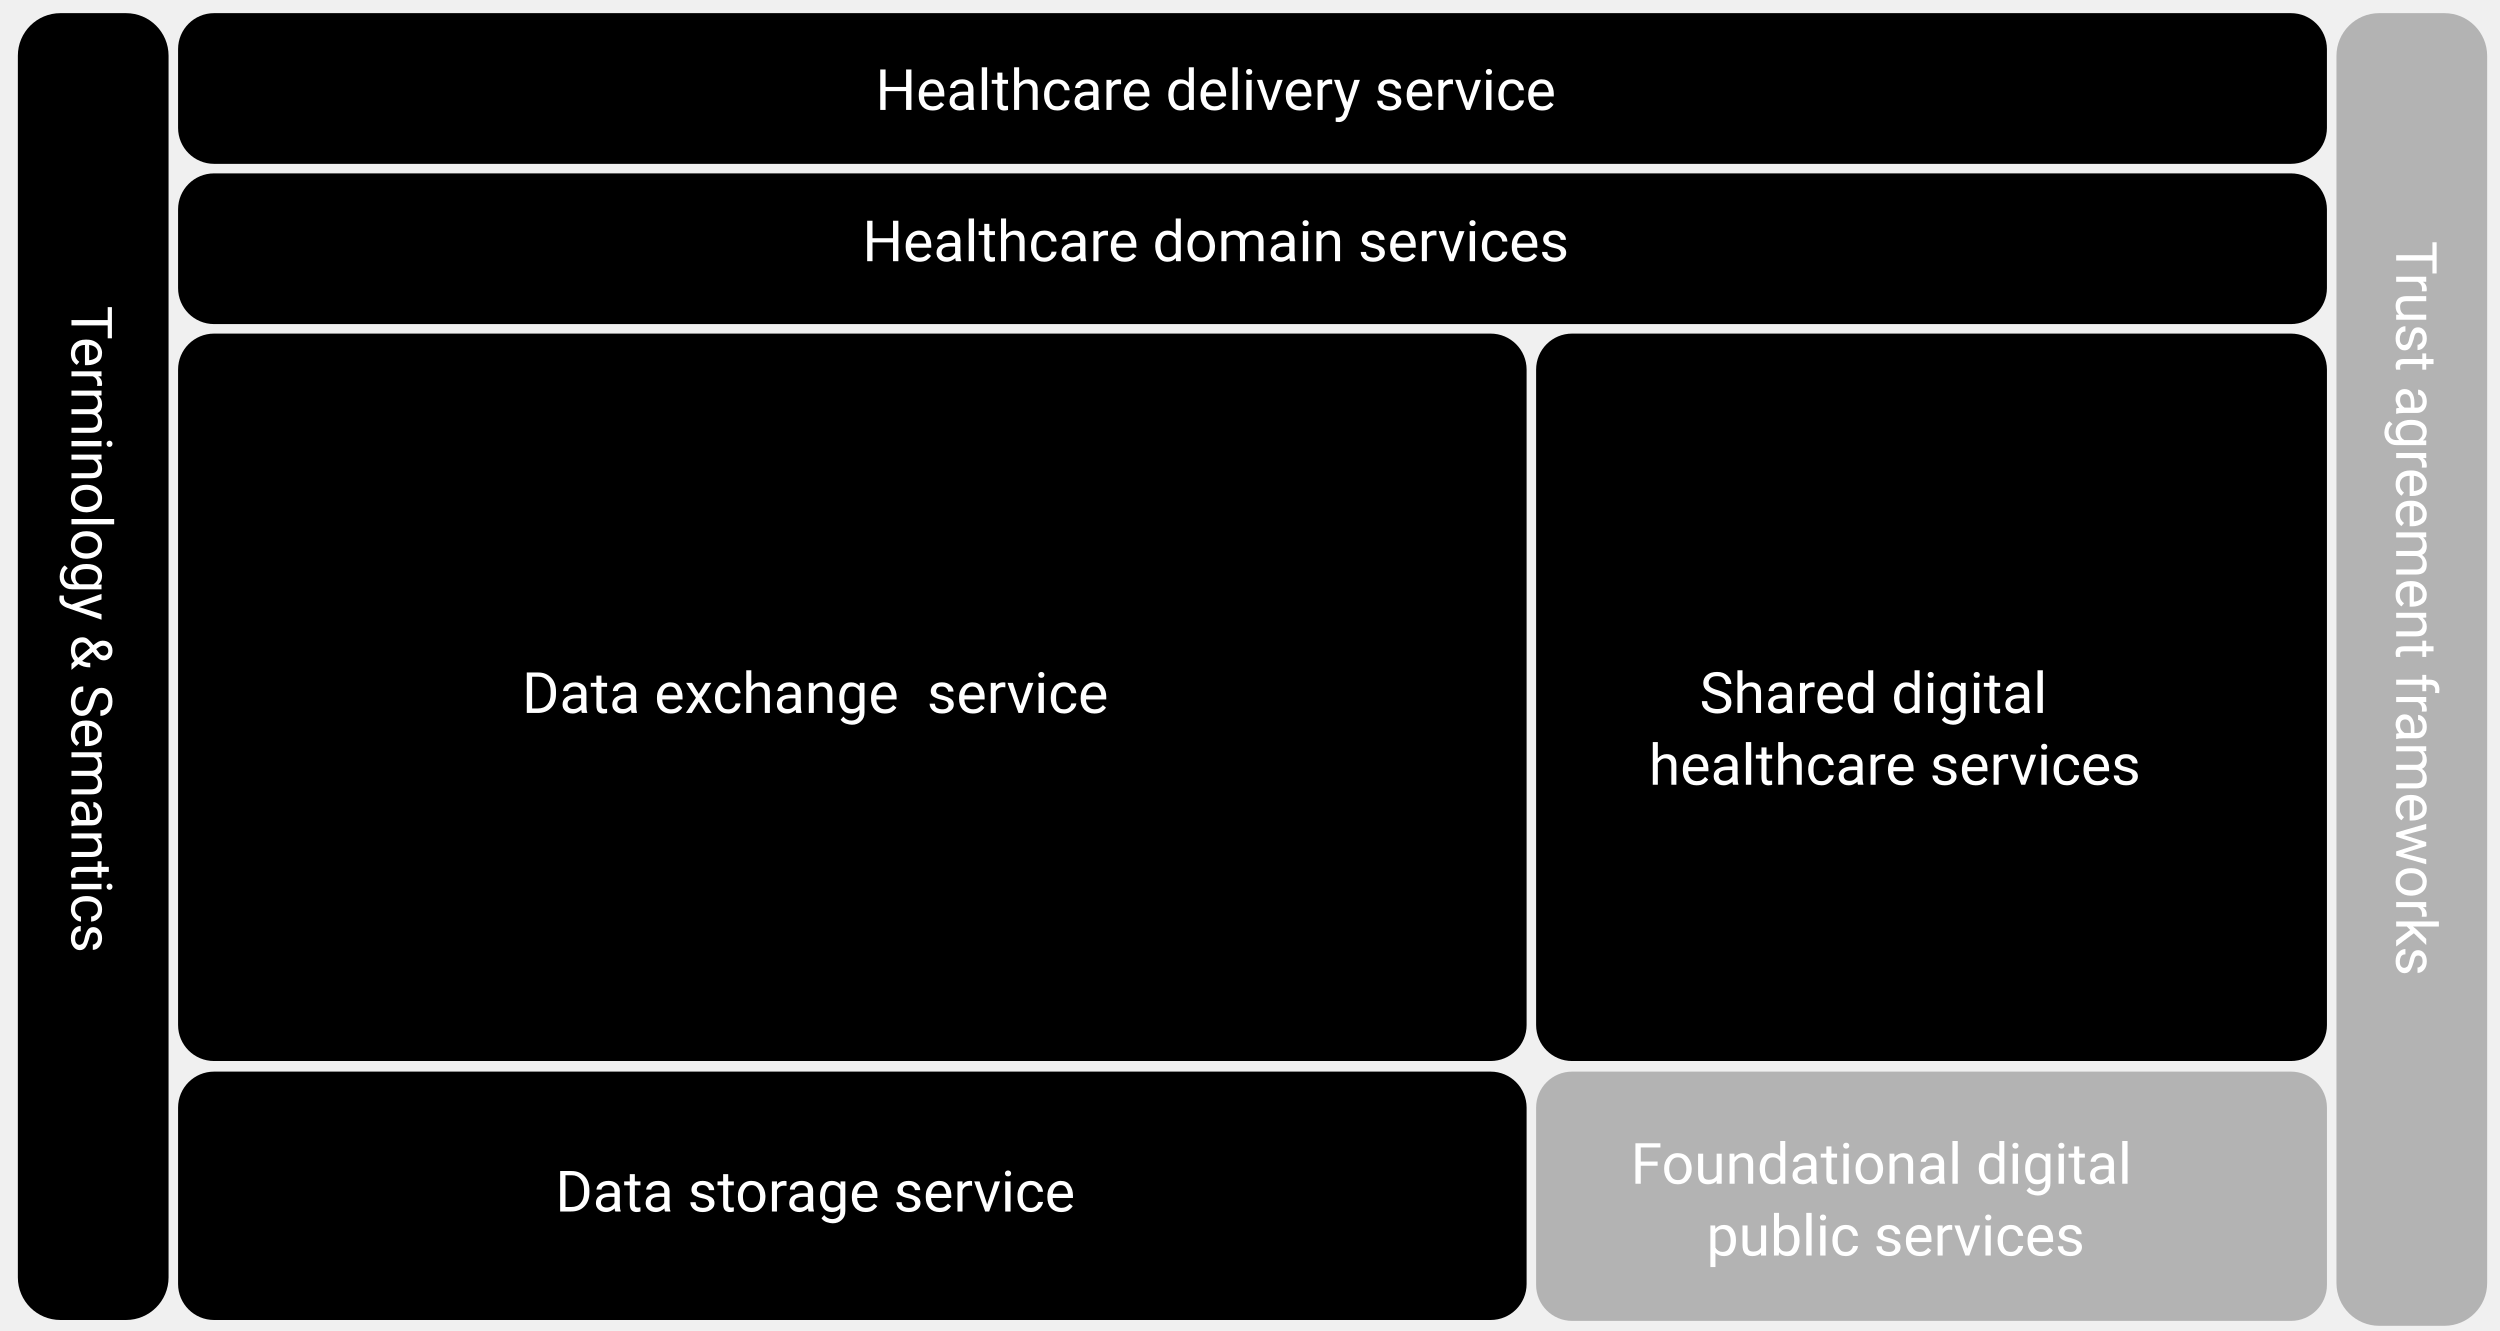
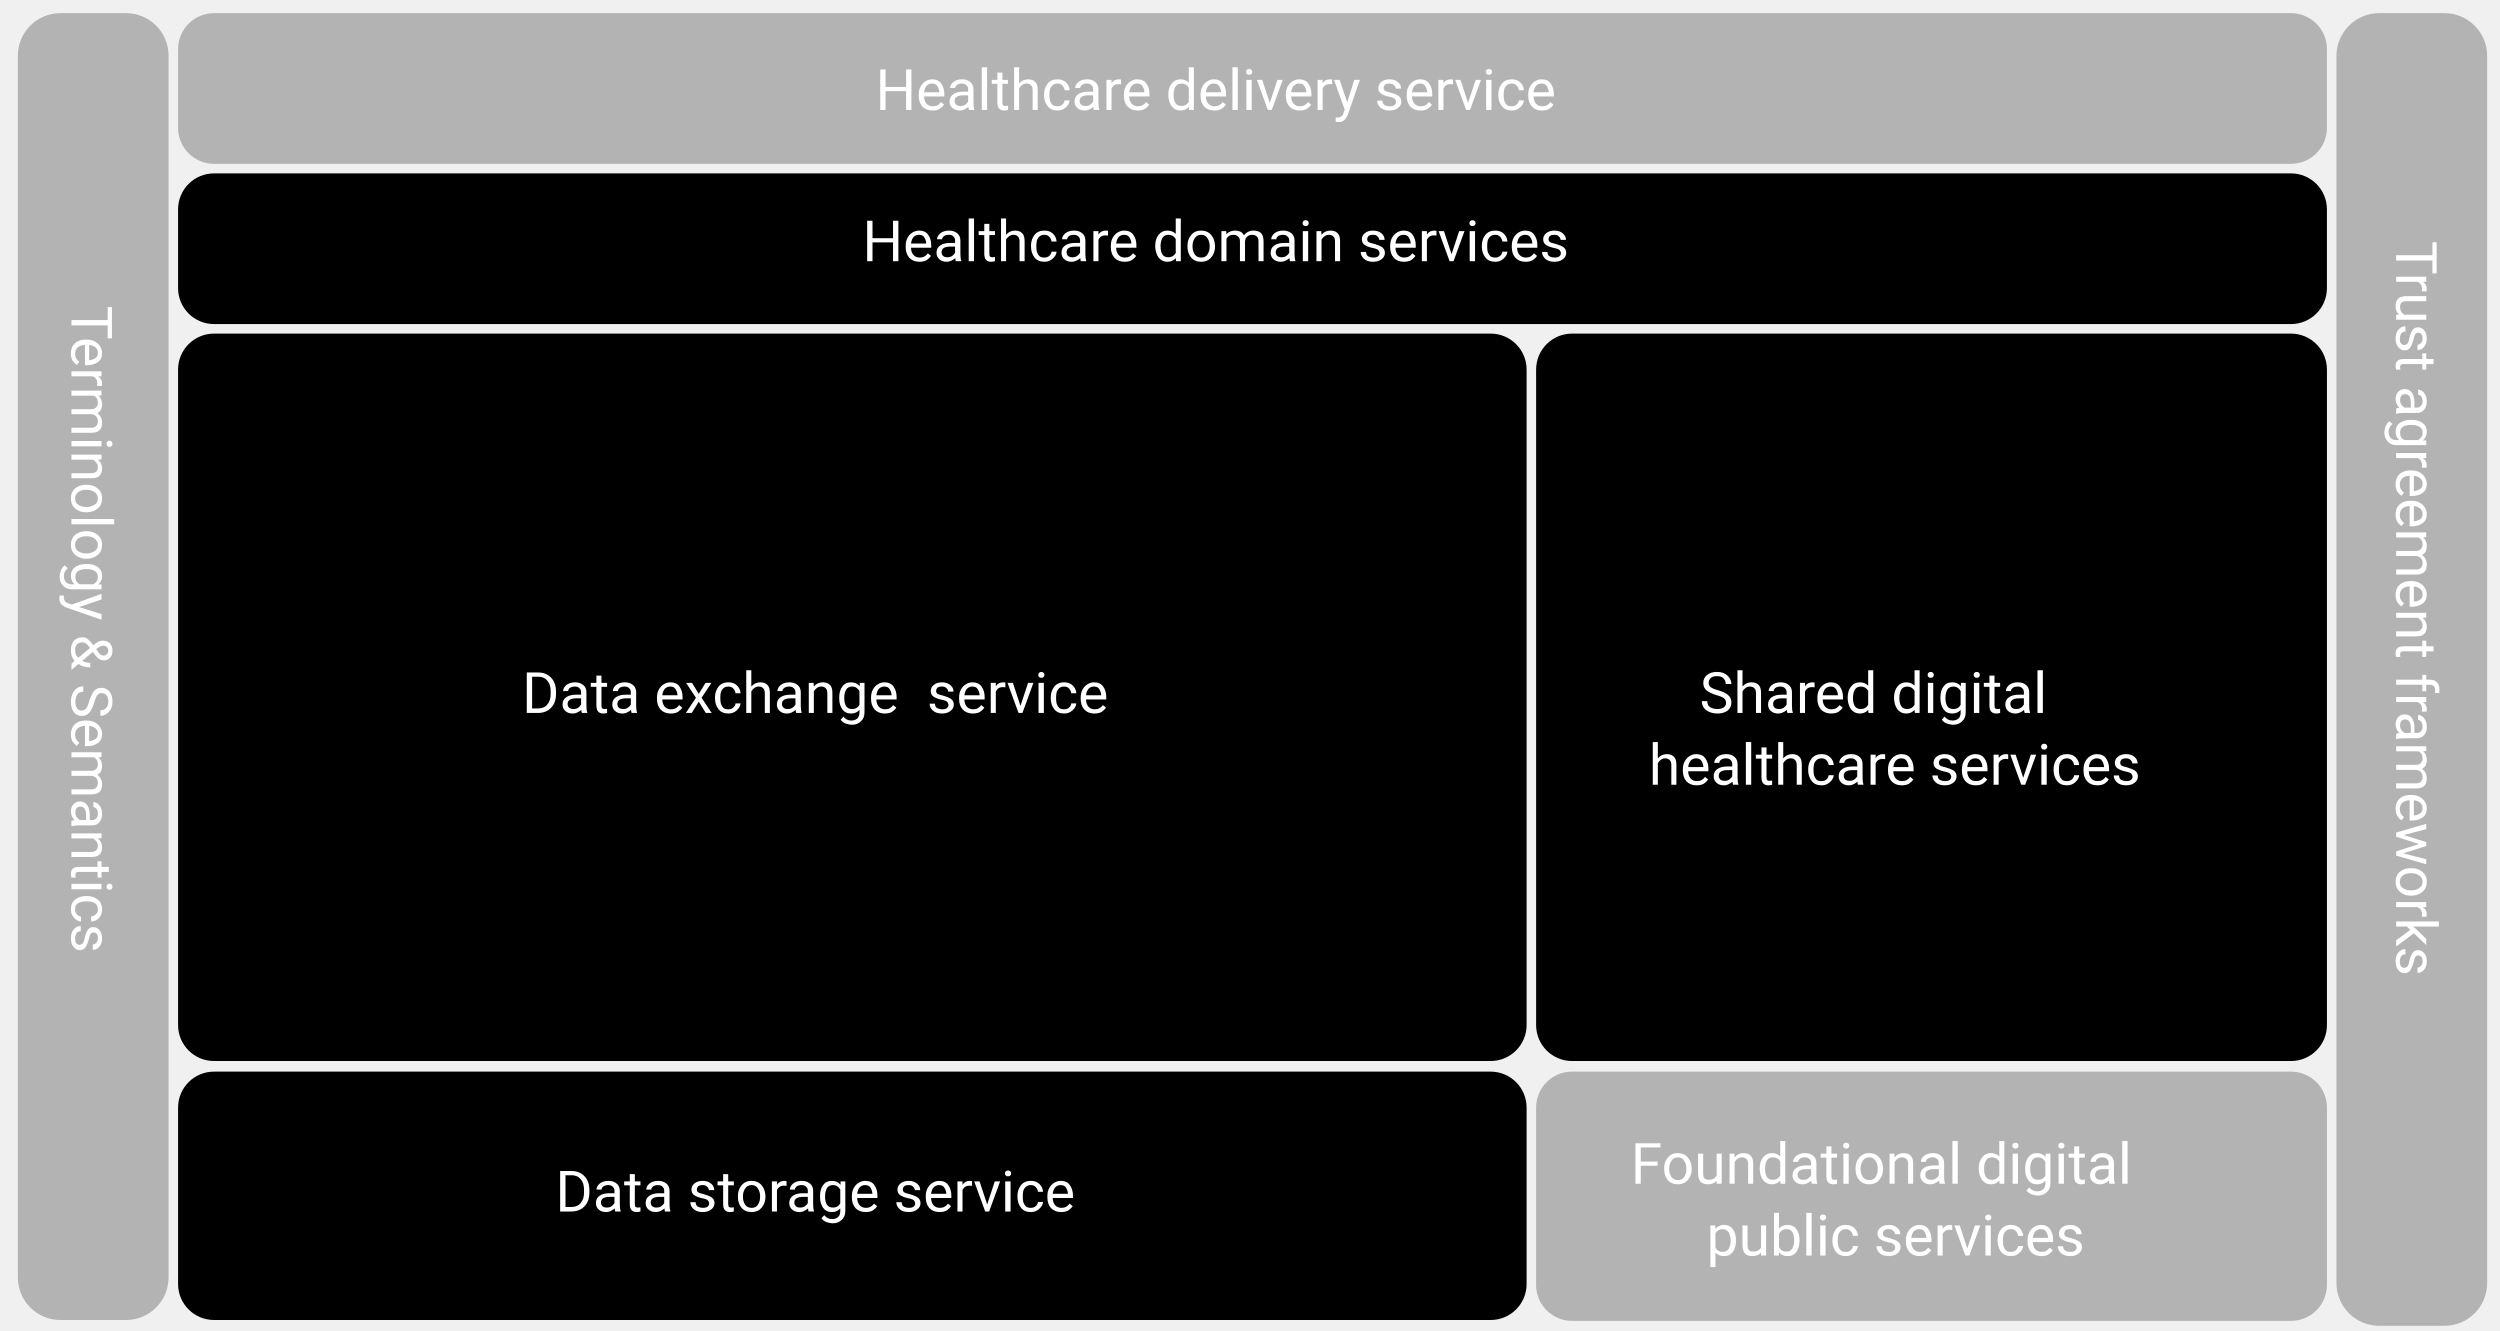
<svg xmlns="http://www.w3.org/2000/svg" width="139mm" height="74mm" viewBox="0 0 139 74" version="1.1" id="svg1">
  <defs id="defs1">
    </defs>
  <g id="layer1" style="display:inline">
    <rect style="fill:#b3b3b3;fill-opacity:1;stroke-width:0.063" id="rect4" width="43.97" height="13.859" x="85.408" y="59.582" rx="2" />
    <rect style="fill:#b3b3b3;fill-opacity:1;stroke-width:0.063" id="rect4-8" width="72.984" height="8.379" x="-73.715" y="129.907" rx="2.377" transform="rotate(-90)" />
-     <rect style="fill:#000000;fill-opacity:1;stroke-width:0.063" id="rect4-8-0" width="72.661" height="8.379" x="-73.392" y="0.993" rx="2.366" transform="rotate(-90)" />
+     <rect style="fill:#b3b3b3;fill-opacity:1;stroke-width:0.063" id="rect4-8-0" width="72.661" height="8.379" x="-73.392" y="0.993" rx="2.366" transform="rotate(-90)" />
    <rect style="fill:#000000;fill-opacity:1;stroke-width:0.08" id="rect4-9" width="119.476" height="8.379" x="9.901" y="9.64" rx="2" />
-     <rect style="fill:#000000;fill-opacity:1;stroke-width:0.08" id="rect4-9-7" width="119.476" height="8.379" x="9.901" y="0.731" rx="2" />
+     <rect style="fill:#b3b3b3;fill-opacity:1;stroke-width:0.08" id="rect4-9-7" width="119.476" height="8.379" x="9.901" y="0.731" rx="2" />
    <rect style="fill:#000000;fill-opacity:1;stroke-width:0.14" id="rect4-9-4" width="74.978" height="40.445" x="9.901" y="18.548" rx="2" />
    <rect style="fill:#000000;fill-opacity:1;stroke-width:0.107" id="rect4-9-4-3" width="43.97" height="40.445" x="85.408" y="18.548" rx="2" />
    <rect style="display:inline;fill:#000000;fill-opacity:1;stroke-width:0.082" id="rect4-5" width="74.978" height="13.81" x="9.901" y="59.582" rx="2" />
  </g>
  <g id="layer2" style="display:inline">
    <text xml:space="preserve" style="font-size:3.175px;text-align:start;writing-mode:lr-tb;direction:ltr;text-anchor:start;fill:#ff0000;fill-opacity:1;stroke-width:0.265" x="107.333" y="39.641" id="text5-5-1-4">
      <tspan id="tspan5-0-3-6" style="font-style:normal;font-variant:normal;font-weight:normal;font-stretch:normal;font-family:Roboto;-inkscape-font-specification:Roboto;text-align:center;text-anchor:middle;fill:#ffffff;stroke-width:0.265" x="107.333" y="39.641">Shared digital </tspan>
      <tspan style="font-style:normal;font-variant:normal;font-weight:normal;font-stretch:normal;font-family:Roboto;-inkscape-font-specification:Roboto;text-align:center;text-anchor:middle;fill:#ffffff;stroke-width:0.265" x="107.333" y="43.633" id="tspan7">healthcare services</tspan>
    </text>
    <text xml:space="preserve" style="font-size:3.175px;text-align:start;writing-mode:lr-tb;direction:ltr;text-anchor:start;fill:#ff0000;fill-opacity:1;stroke-width:0.265" x="47.311" y="39.641" id="text5-5-1-4-8">
      <tspan id="tspan5-0-3-6-4" style="font-style:normal;font-variant:normal;font-weight:normal;font-stretch:normal;font-family:Roboto;-inkscape-font-specification:Roboto;text-align:center;text-anchor:middle;fill:#ffffff;stroke-width:0.265" x="47.311" y="39.641">Data exchange  service</tspan>
    </text>
    <text xml:space="preserve" style="font-size:3.175px;text-align:start;writing-mode:lr-tb;direction:ltr;text-anchor:start;fill:#ff0000;fill-opacity:1;stroke-width:0.265" x="47.311" y="67.358" id="text5-5-1-4-8-3">
      <tspan id="tspan5-0-3-6-4-6" style="font-style:normal;font-variant:normal;font-weight:normal;font-stretch:normal;font-family:Roboto;-inkscape-font-specification:Roboto;text-align:center;text-anchor:middle;fill:#ffffff;stroke-width:0.265" x="47.311" y="67.358">Data storage service</tspan>
    </text>
    <text xml:space="preserve" style="font-size:3.175px;text-align:start;writing-mode:lr-tb;direction:ltr;text-anchor:start;fill:#ff0000;fill-opacity:1;stroke-width:0.265" x="69.579" y="6.114" id="text5">
      <tspan id="tspan5" style="font-style:normal;font-variant:normal;font-weight:normal;font-stretch:normal;font-family:Roboto;-inkscape-font-specification:Roboto;text-align:center;text-anchor:middle;fill:#ffffff;stroke-width:0.265" x="69.579" y="6.114">Healthcare delivery service</tspan>
    </text>
    <text xml:space="preserve" style="font-size:3.175px;text-align:start;writing-mode:lr-tb;direction:ltr;text-anchor:start;fill:#ff0000;fill-opacity:1;stroke-width:0.265" x="69.579" y="14.524" id="text5-0">
      <tspan id="tspan5-1" style="font-style:normal;font-variant:normal;font-weight:normal;font-stretch:normal;font-family:Roboto;-inkscape-font-specification:Roboto;text-align:center;text-anchor:middle;fill:#ffffff;stroke-width:0.265" x="69.579" y="14.524">Healthcare domain services</tspan>
    </text>
    <text xml:space="preserve" style="font-size:3.175px;text-align:start;writing-mode:lr-tb;direction:ltr;text-anchor:start;fill:#ff0000;fill-opacity:1;stroke-width:0.265" x="35.811" y="-133.226" id="text5-2" transform="rotate(90)">
      <tspan id="tspan5-6" style="font-style:normal;font-variant:normal;font-weight:normal;font-stretch:normal;font-family:Roboto;-inkscape-font-specification:Roboto;text-align:center;text-anchor:middle;fill:#ffffff;stroke-width:0.265" x="35.811" y="-133.226">Trust agreement frameworks</tspan>
    </text>
    <text xml:space="preserve" style="font-size:3.175px;text-align:start;writing-mode:lr-tb;direction:ltr;text-anchor:start;fill:#ff0000;fill-opacity:1;stroke-width:0.265" x="36.975" y="-3.973" id="text5-2-7" transform="rotate(90)">
      <tspan id="tspan5-6-5" style="font-style:normal;font-variant:normal;font-weight:normal;font-stretch:normal;font-family:Roboto;-inkscape-font-specification:Roboto;text-align:center;text-anchor:middle;fill:#ffffff;stroke-width:0.265" x="36.975" y="-3.973">Terminology &amp; Semantics</tspan>
    </text>
    <text xml:space="preserve" style="font-size:3.175px;text-align:start;writing-mode:lr-tb;direction:ltr;text-anchor:start;fill:#ff0000;fill-opacity:1;stroke-width:0.265" x="107.378" y="65.817" id="text5-5-1">
      <tspan style="font-style:normal;font-variant:normal;font-weight:normal;font-stretch:normal;font-family:Roboto;-inkscape-font-specification:Roboto;text-align:center;text-anchor:middle;fill:#ffffff;stroke-width:0.265" x="107.378" y="65.817" id="tspan8">Foundational digital</tspan>
      <tspan style="font-style:normal;font-variant:normal;font-weight:normal;font-stretch:normal;font-family:Roboto;-inkscape-font-specification:Roboto;text-align:center;text-anchor:middle;fill:#ffffff;stroke-width:0.265" x="107.378" y="69.809" id="tspan9">public services</tspan>
    </text>
  </g>
  <g id="layer3" style="display:none">
    <rect style="display:inline;fill:#808080;fill-opacity:1;stroke-width:0.057" id="rect4-9-7-1" width="68.802" height="7.295" x="10.529" y="1.273" rx="1.6" />
    <rect style="display:inline;fill:#808080;fill-opacity:1;stroke-width:0.033" id="rect4-9-7-1-3" width="42.911" height="3.903" x="85.937" y="54.589" rx="1.6" />
    <text xml:space="preserve" style="font-style:normal;font-variant:normal;font-weight:normal;font-stretch:normal;font-size:2.469px;font-family:Roboto;-inkscape-font-specification:Roboto;text-align:center;writing-mode:lr-tb;direction:ltr;text-anchor:middle;fill:#808080;fill-opacity:1;stroke-width:0.265" x="107.365" y="57.481" id="text6">
      <tspan id="tspan6" style="font-size:2.469px;fill:#ffffff;stroke-width:0.265" x="107.365" y="57.481">Product catalogue</tspan>
    </text>
    <rect style="display:inline;fill:#808080;fill-opacity:1;stroke-width:0.033" id="rect4-9-7-1-3-3" width="42.911" height="3.903" x="85.792" y="19.139" rx="1.6" />
    <text xml:space="preserve" style="font-style:normal;font-variant:normal;font-weight:normal;font-stretch:normal;font-size:2.469px;font-family:Roboto;-inkscape-font-specification:Roboto;text-align:center;writing-mode:lr-tb;direction:ltr;text-anchor:middle;display:inline;fill:#808080;fill-opacity:1;stroke-width:0.265" x="106.908" y="21.903" id="text6-8">
      <tspan id="tspan6-0" style="font-size:2.469px;fill:#ffffff;stroke-width:0.265" x="106.908" y="21.903">Authentication</tspan>
    </text>
    <rect style="display:inline;fill:#808080;fill-opacity:1;stroke-width:0.033" id="rect4-9-7-1-3-3-2" width="42.911" height="3.903" x="85.937" y="23.576" rx="1.6" />
    <text xml:space="preserve" style="font-style:normal;font-variant:normal;font-weight:normal;font-stretch:normal;font-size:2.469px;font-family:Roboto;-inkscape-font-specification:Roboto;text-align:center;writing-mode:lr-tb;direction:ltr;text-anchor:middle;display:inline;fill:#808080;fill-opacity:1;stroke-width:0.265" x="107.023" y="26.339" id="text6-8-0">
      <tspan id="tspan6-0-1" style="font-size:2.469px;fill:#ffffff;stroke-width:0.265" x="107.023" y="26.339">Autorisation</tspan>
    </text>
    <rect style="display:inline;fill:#808080;fill-opacity:1;stroke-width:0.033" id="rect4-9-7-1-3-3-2-1" width="42.911" height="3.903" x="85.937" y="28.008" rx="1.6" />
    <text xml:space="preserve" style="font-style:normal;font-variant:normal;font-weight:normal;font-stretch:normal;font-size:2.469px;font-family:Roboto;-inkscape-font-specification:Roboto;text-align:center;writing-mode:lr-tb;direction:ltr;text-anchor:middle;display:inline;fill:#808080;fill-opacity:1;stroke-width:0.265" x="106.947" y="30.749" id="text6-8-0-8">
      <tspan id="tspan6-0-1-9" style="font-size:2.469px;fill:#ffffff;stroke-width:0.265" x="106.947" y="30.749">Adressing and localisation</tspan>
    </text>
    <rect style="display:inline;fill:#808080;fill-opacity:1;stroke-width:0.033" id="rect4-9-7-1-3-3-2-1-3" width="42.911" height="3.903" x="85.937" y="32.44" rx="1.6" />
    <text xml:space="preserve" style="font-style:normal;font-variant:normal;font-weight:normal;font-stretch:normal;font-size:2.469px;font-family:Roboto;-inkscape-font-specification:Roboto;text-align:center;writing-mode:lr-tb;direction:ltr;text-anchor:middle;display:inline;fill:#808080;fill-opacity:1;stroke-width:0.265" x="106.947" y="35.181" id="text6-8-0-8-9">
      <tspan id="tspan6-0-1-9-8" style="font-size:2.469px;fill:#ffffff;stroke-width:0.265" x="106.947" y="35.181">Consent management</tspan>
    </text>
    <rect style="display:inline;fill:#808080;fill-opacity:1;stroke-width:0.033" id="rect4-9-7-1-3-3-2-1-3-7" width="42.911" height="3.903" x="85.937" y="36.872" rx="1.6" />
    <text xml:space="preserve" style="font-style:normal;font-variant:normal;font-weight:normal;font-stretch:normal;font-size:2.469px;font-family:Roboto;-inkscape-font-specification:Roboto;text-align:center;writing-mode:lr-tb;direction:ltr;text-anchor:middle;display:inline;fill:#808080;fill-opacity:1;stroke-width:0.265" x="106.947" y="39.613" id="text6-8-0-8-9-8">
      <tspan id="tspan6-0-1-9-8-3" style="font-size:2.469px;fill:#ffffff;stroke-width:0.265" x="106.947" y="39.613">Logging</tspan>
    </text>
    <rect style="display:inline;fill:#808080;fill-opacity:1;stroke-width:0.033" id="rect4-9-7-1-3-3-2-1-3-7-0" width="42.911" height="3.903" x="85.937" y="41.304" rx="1.6" />
    <text xml:space="preserve" style="font-style:normal;font-variant:normal;font-weight:normal;font-stretch:normal;font-size:2.469px;font-family:Roboto;-inkscape-font-specification:Roboto;text-align:center;writing-mode:lr-tb;direction:ltr;text-anchor:middle;display:inline;fill:#808080;fill-opacity:1;stroke-width:0.265" x="106.947" y="44.045" id="text6-8-0-8-9-8-7">
      <tspan id="tspan6-0-1-9-8-3-3" style="font-size:2.469px;fill:#ffffff;stroke-width:0.265" x="106.947" y="44.045">Client registry</tspan>
    </text>
    <rect style="display:inline;fill:#808080;fill-opacity:1;stroke-width:0.033" id="rect4-9-7-1-3-3-2-1-3-7-0-1" width="42.911" height="3.903" x="85.937" y="45.736" rx="1.6" />
    <text xml:space="preserve" style="font-style:normal;font-variant:normal;font-weight:normal;font-stretch:normal;font-size:2.469px;font-family:Roboto;-inkscape-font-specification:Roboto;text-align:center;writing-mode:lr-tb;direction:ltr;text-anchor:middle;display:inline;fill:#808080;fill-opacity:1;stroke-width:0.265" x="106.947" y="48.477" id="text6-8-0-8-9-8-7-0">
      <tspan id="tspan6-0-1-9-8-3-3-9" style="font-size:2.469px;fill:#ffffff;stroke-width:0.265" x="106.947" y="48.477">Provider registry</tspan>
    </text>
    <rect style="display:inline;fill:#808080;fill-opacity:1;stroke-width:0.033" id="rect4-9-7-1-3-3-2-1-3-7-0-1-4" width="42.911" height="3.903" x="86.216" y="50.149" rx="1.6" />
    <text xml:space="preserve" style="font-style:normal;font-variant:normal;font-weight:normal;font-stretch:normal;font-size:2.469px;font-family:Roboto;-inkscape-font-specification:Roboto;text-align:center;writing-mode:lr-tb;direction:ltr;text-anchor:middle;display:inline;fill:#808080;fill-opacity:1;stroke-width:0.265" x="107.226" y="52.89" id="text6-8-0-8-9-8-7-0-8">
      <tspan id="tspan6-0-1-9-8-3-3-9-4" style="font-size:2.469px;fill:#ffffff;stroke-width:0.265" x="107.226" y="52.89">Facility registry</tspan>
    </text>
    <rect style="display:inline;fill:#808080;fill-opacity:1;stroke-width:0.028" id="rect4-9-7-1-3-8" width="16.477" height="7.321" x="10.501" y="59.582" rx="1.6" />
    <text xml:space="preserve" style="font-style:normal;font-variant:normal;font-weight:normal;font-stretch:normal;font-size:2.822px;font-family:Roboto;-inkscape-font-specification:Roboto;text-align:center;writing-mode:lr-tb;direction:ltr;text-anchor:middle;display:inline;fill:#808080;fill-opacity:1;stroke-width:0.265" x="18.141" y="58.954" id="text6-1">
      <tspan id="tspan6-8" style="font-size:2.822px;fill:#ffffff;stroke-width:0.265" x="18.141" y="58.954">EHR</tspan>
    </text>
  </g>
</svg>
